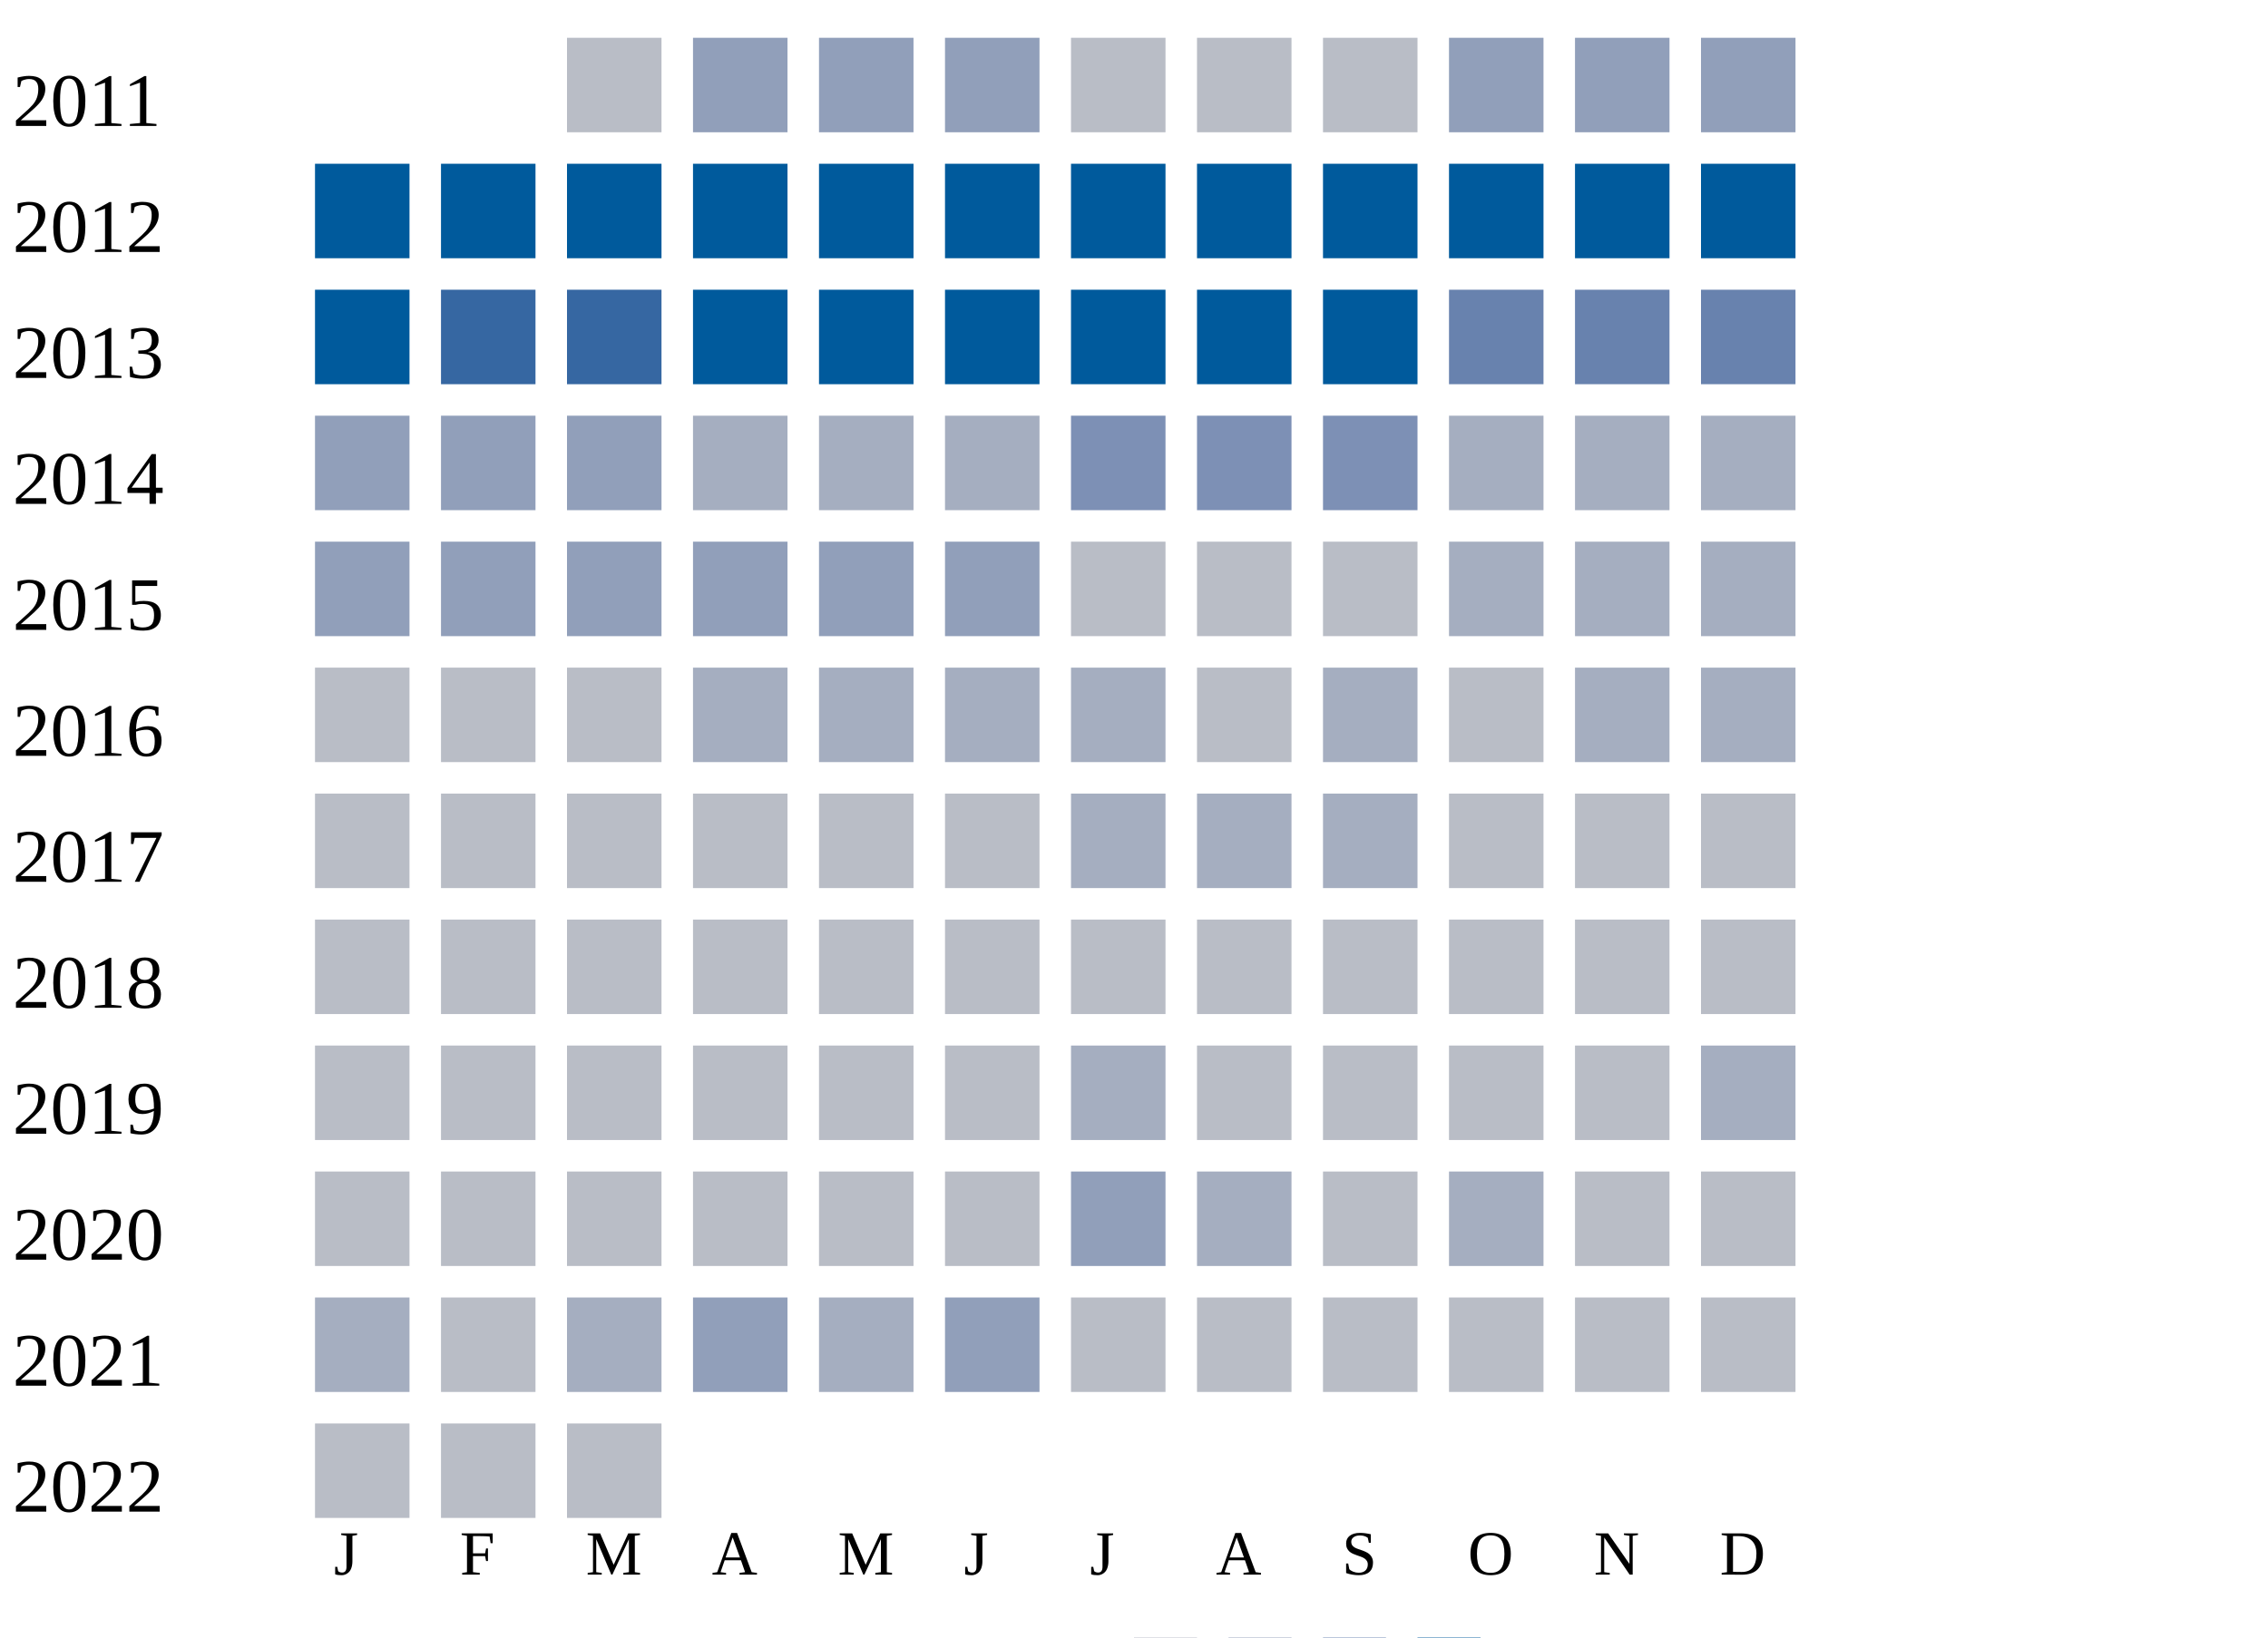
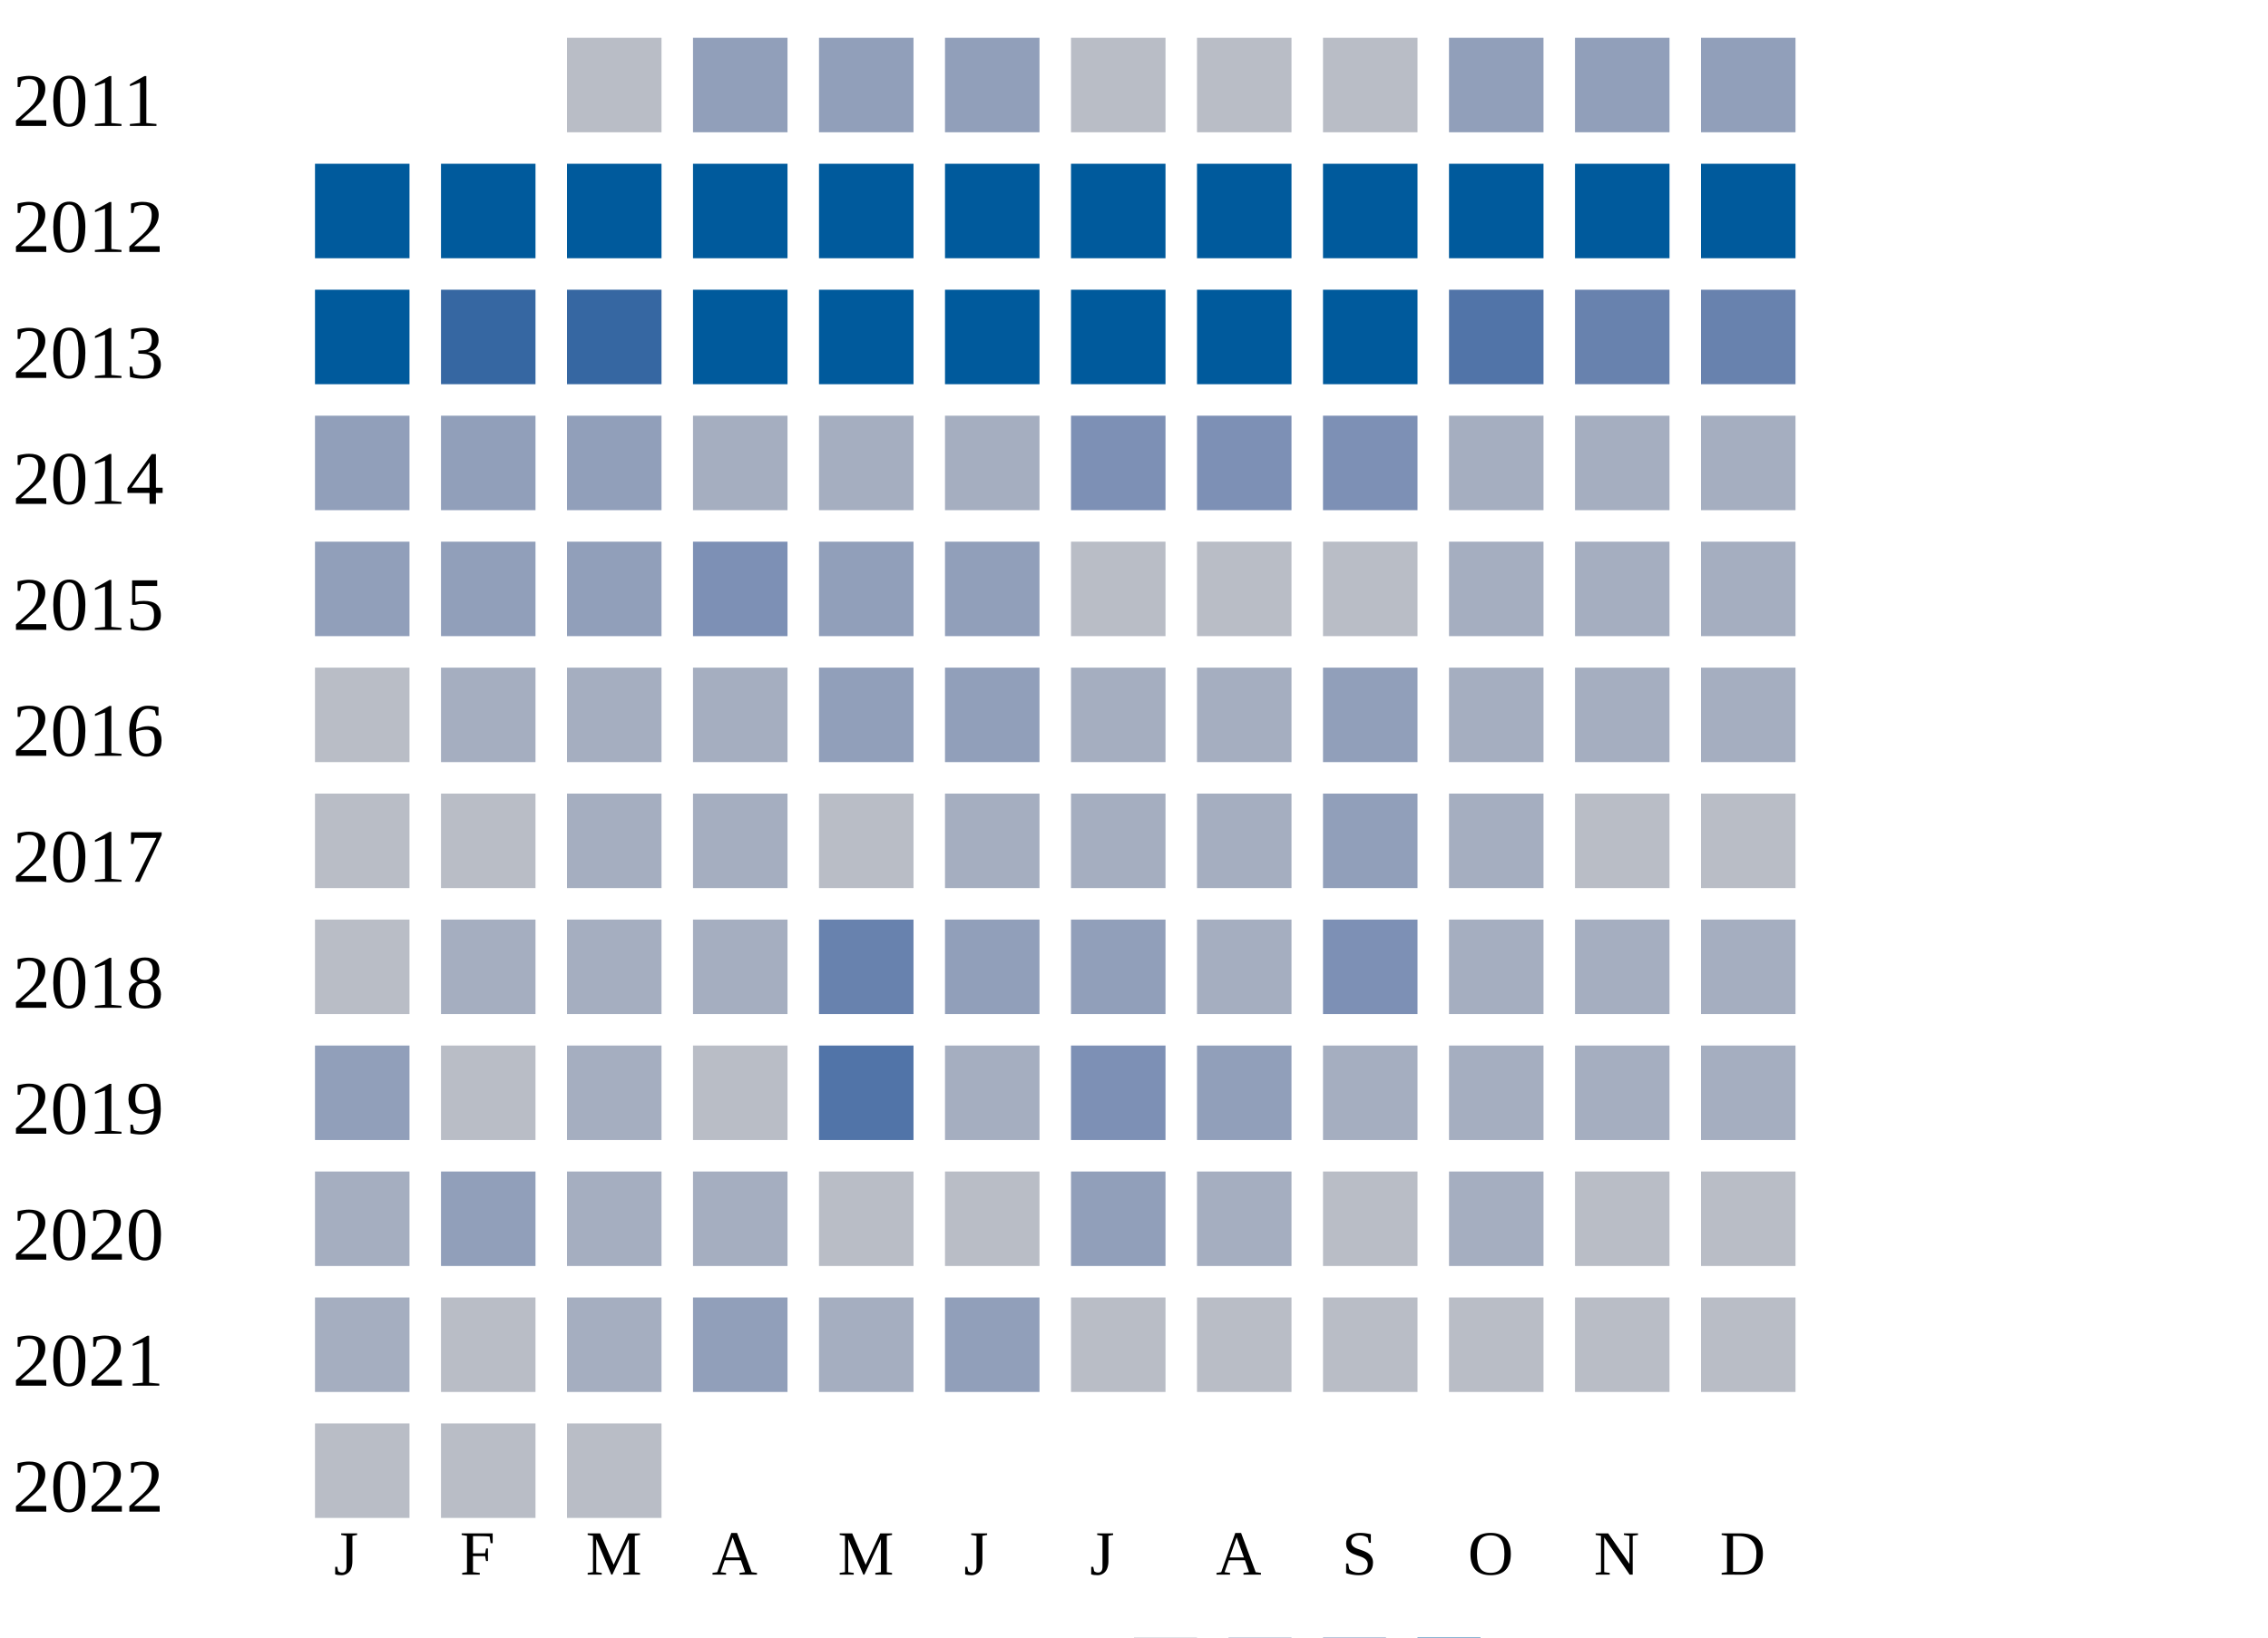
<svg xmlns="http://www.w3.org/2000/svg" width="360" height="260">
  <g transform="translate(0 0)">
    <text x="2" y="20">2011</text>
    <rect x="90" y="6" width="15" height="15" fill="#b9bdc6" />
    <rect x="110" y="6" width="15" height="15" fill="#919fba" />
    <rect x="130" y="6" width="15" height="15" fill="#919fba" />
    <rect x="150" y="6" width="15" height="15" fill="#919fba" />
    <rect x="170" y="6" width="15" height="15" fill="#b9bdc6" />
    <rect x="190" y="6" width="15" height="15" fill="#b9bdc6" />
    <rect x="210" y="6" width="15" height="15" fill="#b9bdc6" />
    <rect x="230" y="6" width="15" height="15" fill="#919fba" />
    <rect x="250" y="6" width="15" height="15" fill="#919fba" />
    <rect x="270" y="6" width="15" height="15" fill="#919fba" />
  </g>
  <g transform="translate(0 20)">
    <text x="2" y="20">2012</text>
    <rect x="50" y="6" width="15" height="15" fill="#005a9c" />
    <rect x="70" y="6" width="15" height="15" fill="#005a9c" />
    <rect x="90" y="6" width="15" height="15" fill="#005a9c" />
    <rect x="110" y="6" width="15" height="15" fill="#005a9c" />
    <rect x="130" y="6" width="15" height="15" fill="#005a9c" />
    <rect x="150" y="6" width="15" height="15" fill="#005a9c" />
    <rect x="170" y="6" width="15" height="15" fill="#005a9c" />
    <rect x="190" y="6" width="15" height="15" fill="#005a9c" />
    <rect x="210" y="6" width="15" height="15" fill="#005a9c" />
    <rect x="230" y="6" width="15" height="15" fill="#005a9c" />
    <rect x="250" y="6" width="15" height="15" fill="#005a9c" />
    <rect x="270" y="6" width="15" height="15" fill="#005a9c" />
  </g>
  <g transform="translate(0 40)">
    <text x="2" y="20">2013</text>
    <rect x="50" y="6" width="15" height="15" fill="#005a9c" />
    <rect x="70" y="6" width="15" height="15" fill="#3667a2" />
    <rect x="90" y="6" width="15" height="15" fill="#3667a2" />
    <rect x="110" y="6" width="15" height="15" fill="#005a9c" />
    <rect x="130" y="6" width="15" height="15" fill="#005a9c" />
    <rect x="150" y="6" width="15" height="15" fill="#005a9c" />
    <rect x="170" y="6" width="15" height="15" fill="#005a9c" />
    <rect x="190" y="6" width="15" height="15" fill="#005a9c" />
    <rect x="210" y="6" width="15" height="15" fill="#005a9c" />
-     <rect x="230" y="6" width="15" height="15" fill="#6882ae" />
+     <rect x="230" y="6" width="15" height="15" fill="#5174a8" />
    <rect x="250" y="6" width="15" height="15" fill="#6882ae" />
    <rect x="270" y="6" width="15" height="15" fill="#6882ae" />
  </g>
  <g transform="translate(0 60)">
    <text x="2" y="20">2014</text>
    <rect x="50" y="6" width="15" height="15" fill="#919fba" />
    <rect x="70" y="6" width="15" height="15" fill="#919fba" />
    <rect x="90" y="6" width="15" height="15" fill="#919fba" />
    <rect x="110" y="6" width="15" height="15" fill="#a5aec0" />
    <rect x="130" y="6" width="15" height="15" fill="#a5aec0" />
    <rect x="150" y="6" width="15" height="15" fill="#a5aec0" />
    <rect x="170" y="6" width="15" height="15" fill="#7d90b5" />
    <rect x="190" y="6" width="15" height="15" fill="#7d90b5" />
    <rect x="210" y="6" width="15" height="15" fill="#7d90b5" />
    <rect x="230" y="6" width="15" height="15" fill="#a5aec0" />
    <rect x="250" y="6" width="15" height="15" fill="#a5aec0" />
    <rect x="270" y="6" width="15" height="15" fill="#a5aec0" />
  </g>
  <g transform="translate(0 80)">
    <text x="2" y="20">2015</text>
    <rect x="50" y="6" width="15" height="15" fill="#919fba" />
    <rect x="70" y="6" width="15" height="15" fill="#919fba" />
    <rect x="90" y="6" width="15" height="15" fill="#919fba" />
-     <rect x="110" y="6" width="15" height="15" fill="#919fba" />
+     <rect x="110" y="6" width="15" height="15" fill="#7d90b5" />
    <rect x="130" y="6" width="15" height="15" fill="#919fba" />
    <rect x="150" y="6" width="15" height="15" fill="#919fba" />
    <rect x="170" y="6" width="15" height="15" fill="#b9bdc6" />
    <rect x="190" y="6" width="15" height="15" fill="#b9bdc6" />
    <rect x="210" y="6" width="15" height="15" fill="#b9bdc6" />
    <rect x="230" y="6" width="15" height="15" fill="#a5aec0" />
    <rect x="250" y="6" width="15" height="15" fill="#a5aec0" />
    <rect x="270" y="6" width="15" height="15" fill="#a5aec0" />
  </g>
  <g transform="translate(0 100)">
    <text x="2" y="20">2016</text>
    <rect x="50" y="6" width="15" height="15" fill="#b9bdc6" />
-     <rect x="70" y="6" width="15" height="15" fill="#b9bdc6" />
-     <rect x="90" y="6" width="15" height="15" fill="#b9bdc6" />
+     <rect x="70" y="6" width="15" height="15" fill="#a5aec0" />
+     <rect x="90" y="6" width="15" height="15" fill="#a5aec0" />
    <rect x="110" y="6" width="15" height="15" fill="#a5aec0" />
-     <rect x="130" y="6" width="15" height="15" fill="#a5aec0" />
-     <rect x="150" y="6" width="15" height="15" fill="#a5aec0" />
+     <rect x="130" y="6" width="15" height="15" fill="#919fba" />
+     <rect x="150" y="6" width="15" height="15" fill="#919fba" />
    <rect x="170" y="6" width="15" height="15" fill="#a5aec0" />
-     <rect x="190" y="6" width="15" height="15" fill="#b9bdc6" />
-     <rect x="210" y="6" width="15" height="15" fill="#a5aec0" />
-     <rect x="230" y="6" width="15" height="15" fill="#b9bdc6" />
+     <rect x="190" y="6" width="15" height="15" fill="#a5aec0" />
+     <rect x="210" y="6" width="15" height="15" fill="#919fba" />
+     <rect x="230" y="6" width="15" height="15" fill="#a5aec0" />
    <rect x="250" y="6" width="15" height="15" fill="#a5aec0" />
    <rect x="270" y="6" width="15" height="15" fill="#a5aec0" />
  </g>
  <g transform="translate(0 120)">
    <text x="2" y="20">2017</text>
    <rect x="50" y="6" width="15" height="15" fill="#b9bdc6" />
    <rect x="70" y="6" width="15" height="15" fill="#b9bdc6" />
-     <rect x="90" y="6" width="15" height="15" fill="#b9bdc6" />
-     <rect x="110" y="6" width="15" height="15" fill="#b9bdc6" />
+     <rect x="90" y="6" width="15" height="15" fill="#a5aec0" />
+     <rect x="110" y="6" width="15" height="15" fill="#a5aec0" />
    <rect x="130" y="6" width="15" height="15" fill="#b9bdc6" />
-     <rect x="150" y="6" width="15" height="15" fill="#b9bdc6" />
+     <rect x="150" y="6" width="15" height="15" fill="#a5aec0" />
    <rect x="170" y="6" width="15" height="15" fill="#a5aec0" />
    <rect x="190" y="6" width="15" height="15" fill="#a5aec0" />
-     <rect x="210" y="6" width="15" height="15" fill="#a5aec0" />
-     <rect x="230" y="6" width="15" height="15" fill="#b9bdc6" />
+     <rect x="210" y="6" width="15" height="15" fill="#919fba" />
+     <rect x="230" y="6" width="15" height="15" fill="#a5aec0" />
    <rect x="250" y="6" width="15" height="15" fill="#b9bdc6" />
    <rect x="270" y="6" width="15" height="15" fill="#b9bdc6" />
  </g>
  <g transform="translate(0 140)">
    <text x="2" y="20">2018</text>
    <rect x="50" y="6" width="15" height="15" fill="#b9bdc6" />
-     <rect x="70" y="6" width="15" height="15" fill="#b9bdc6" />
-     <rect x="90" y="6" width="15" height="15" fill="#b9bdc6" />
-     <rect x="110" y="6" width="15" height="15" fill="#b9bdc6" />
-     <rect x="130" y="6" width="15" height="15" fill="#b9bdc6" />
-     <rect x="150" y="6" width="15" height="15" fill="#b9bdc6" />
-     <rect x="170" y="6" width="15" height="15" fill="#b9bdc6" />
-     <rect x="190" y="6" width="15" height="15" fill="#b9bdc6" />
-     <rect x="210" y="6" width="15" height="15" fill="#b9bdc6" />
-     <rect x="230" y="6" width="15" height="15" fill="#b9bdc6" />
-     <rect x="250" y="6" width="15" height="15" fill="#b9bdc6" />
-     <rect x="270" y="6" width="15" height="15" fill="#b9bdc6" />
+     <rect x="70" y="6" width="15" height="15" fill="#a5aec0" />
+     <rect x="90" y="6" width="15" height="15" fill="#a5aec0" />
+     <rect x="110" y="6" width="15" height="15" fill="#a5aec0" />
+     <rect x="130" y="6" width="15" height="15" fill="#6882ae" />
+     <rect x="150" y="6" width="15" height="15" fill="#919fba" />
+     <rect x="170" y="6" width="15" height="15" fill="#919fba" />
+     <rect x="190" y="6" width="15" height="15" fill="#a5aec0" />
+     <rect x="210" y="6" width="15" height="15" fill="#7d90b5" />
+     <rect x="230" y="6" width="15" height="15" fill="#a5aec0" />
+     <rect x="250" y="6" width="15" height="15" fill="#a5aec0" />
+     <rect x="270" y="6" width="15" height="15" fill="#a5aec0" />
  </g>
  <g transform="translate(0 160)">
    <text x="2" y="20">2019</text>
-     <rect x="50" y="6" width="15" height="15" fill="#b9bdc6" />
+     <rect x="50" y="6" width="15" height="15" fill="#919fba" />
    <rect x="70" y="6" width="15" height="15" fill="#b9bdc6" />
-     <rect x="90" y="6" width="15" height="15" fill="#b9bdc6" />
+     <rect x="90" y="6" width="15" height="15" fill="#a5aec0" />
    <rect x="110" y="6" width="15" height="15" fill="#b9bdc6" />
-     <rect x="130" y="6" width="15" height="15" fill="#b9bdc6" />
-     <rect x="150" y="6" width="15" height="15" fill="#b9bdc6" />
-     <rect x="170" y="6" width="15" height="15" fill="#a5aec0" />
-     <rect x="190" y="6" width="15" height="15" fill="#b9bdc6" />
-     <rect x="210" y="6" width="15" height="15" fill="#b9bdc6" />
-     <rect x="230" y="6" width="15" height="15" fill="#b9bdc6" />
-     <rect x="250" y="6" width="15" height="15" fill="#b9bdc6" />
+     <rect x="130" y="6" width="15" height="15" fill="#5174a8" />
+     <rect x="150" y="6" width="15" height="15" fill="#a5aec0" />
+     <rect x="170" y="6" width="15" height="15" fill="#7d90b5" />
+     <rect x="190" y="6" width="15" height="15" fill="#919fba" />
+     <rect x="210" y="6" width="15" height="15" fill="#a5aec0" />
+     <rect x="230" y="6" width="15" height="15" fill="#a5aec0" />
+     <rect x="250" y="6" width="15" height="15" fill="#a5aec0" />
    <rect x="270" y="6" width="15" height="15" fill="#a5aec0" />
  </g>
  <g transform="translate(0 180)">
    <text x="2" y="20">2020</text>
-     <rect x="50" y="6" width="15" height="15" fill="#b9bdc6" />
-     <rect x="70" y="6" width="15" height="15" fill="#b9bdc6" />
-     <rect x="90" y="6" width="15" height="15" fill="#b9bdc6" />
-     <rect x="110" y="6" width="15" height="15" fill="#b9bdc6" />
+     <rect x="50" y="6" width="15" height="15" fill="#a5aec0" />
+     <rect x="70" y="6" width="15" height="15" fill="#919fba" />
+     <rect x="90" y="6" width="15" height="15" fill="#a5aec0" />
+     <rect x="110" y="6" width="15" height="15" fill="#a5aec0" />
    <rect x="130" y="6" width="15" height="15" fill="#b9bdc6" />
    <rect x="150" y="6" width="15" height="15" fill="#b9bdc6" />
    <rect x="170" y="6" width="15" height="15" fill="#919fba" />
    <rect x="190" y="6" width="15" height="15" fill="#a5aec0" />
    <rect x="210" y="6" width="15" height="15" fill="#b9bdc6" />
    <rect x="230" y="6" width="15" height="15" fill="#a5aec0" />
    <rect x="250" y="6" width="15" height="15" fill="#b9bdc6" />
    <rect x="270" y="6" width="15" height="15" fill="#b9bdc6" />
  </g>
  <g transform="translate(0 200)">
    <text x="2" y="20">2021</text>
    <rect x="50" y="6" width="15" height="15" fill="#a5aec0" />
    <rect x="70" y="6" width="15" height="15" fill="#b9bdc6" />
    <rect x="90" y="6" width="15" height="15" fill="#a5aec0" />
    <rect x="110" y="6" width="15" height="15" fill="#919fba" />
    <rect x="130" y="6" width="15" height="15" fill="#a5aec0" />
    <rect x="150" y="6" width="15" height="15" fill="#919fba" />
    <rect x="170" y="6" width="15" height="15" fill="#b9bdc6" />
    <rect x="190" y="6" width="15" height="15" fill="#b9bdc6" />
    <rect x="210" y="6" width="15" height="15" fill="#b9bdc6" />
    <rect x="230" y="6" width="15" height="15" fill="#b9bdc6" />
    <rect x="250" y="6" width="15" height="15" fill="#b9bdc6" />
    <rect x="270" y="6" width="15" height="15" fill="#b9bdc6" />
  </g>
  <g transform="translate(0 220)">
    <text x="2" y="20">2022</text>
    <rect x="50" y="6" width="15" height="15" fill="#b9bdc6" />
    <rect x="70" y="6" width="15" height="15" fill="#b9bdc6" />
    <rect x="90" y="6" width="15" height="15" fill="#b9bdc6" />
  </g>
  <text style="font-size: 10px; text-align: center" x="53" y="250">J</text>
  <text style="font-size: 10px; text-align: center" x="73" y="250">F</text>
  <text style="font-size: 10px; text-align: center" x="93" y="250">M</text>
  <text style="font-size: 10px; text-align: center" x="113" y="250">A</text>
  <text style="font-size: 10px; text-align: center" x="133" y="250">M</text>
  <text style="font-size: 10px; text-align: center" x="153" y="250">J</text>
  <text style="font-size: 10px; text-align: center" x="173" y="250">J</text>
  <text style="font-size: 10px; text-align: center" x="193" y="250">A</text>
  <text style="font-size: 10px; text-align: center" x="213" y="250">S</text>
  <text style="font-size: 10px; text-align: center" x="233" y="250">O</text>
  <text style="font-size: 10px; text-align: center" x="253" y="250">N</text>
  <text style="font-size: 10px; text-align: center" x="273" y="250">D</text>
  <text style="font-size: 10px;" x="155" y="269">Less</text>
  <rect fill="#b9bdc6" width="10" height="10" x="180" y="260" />
  <rect fill="#919fba" width="10" height="10" x="195" y="260" />
  <rect fill="#6882ae" width="10" height="10" x="210" y="260" />
  <rect fill="#005a9c" width="10" height="10" x="225" y="260" />
  <text x="240" y="269" style="font-size: 10px;">More</text>
</svg>
